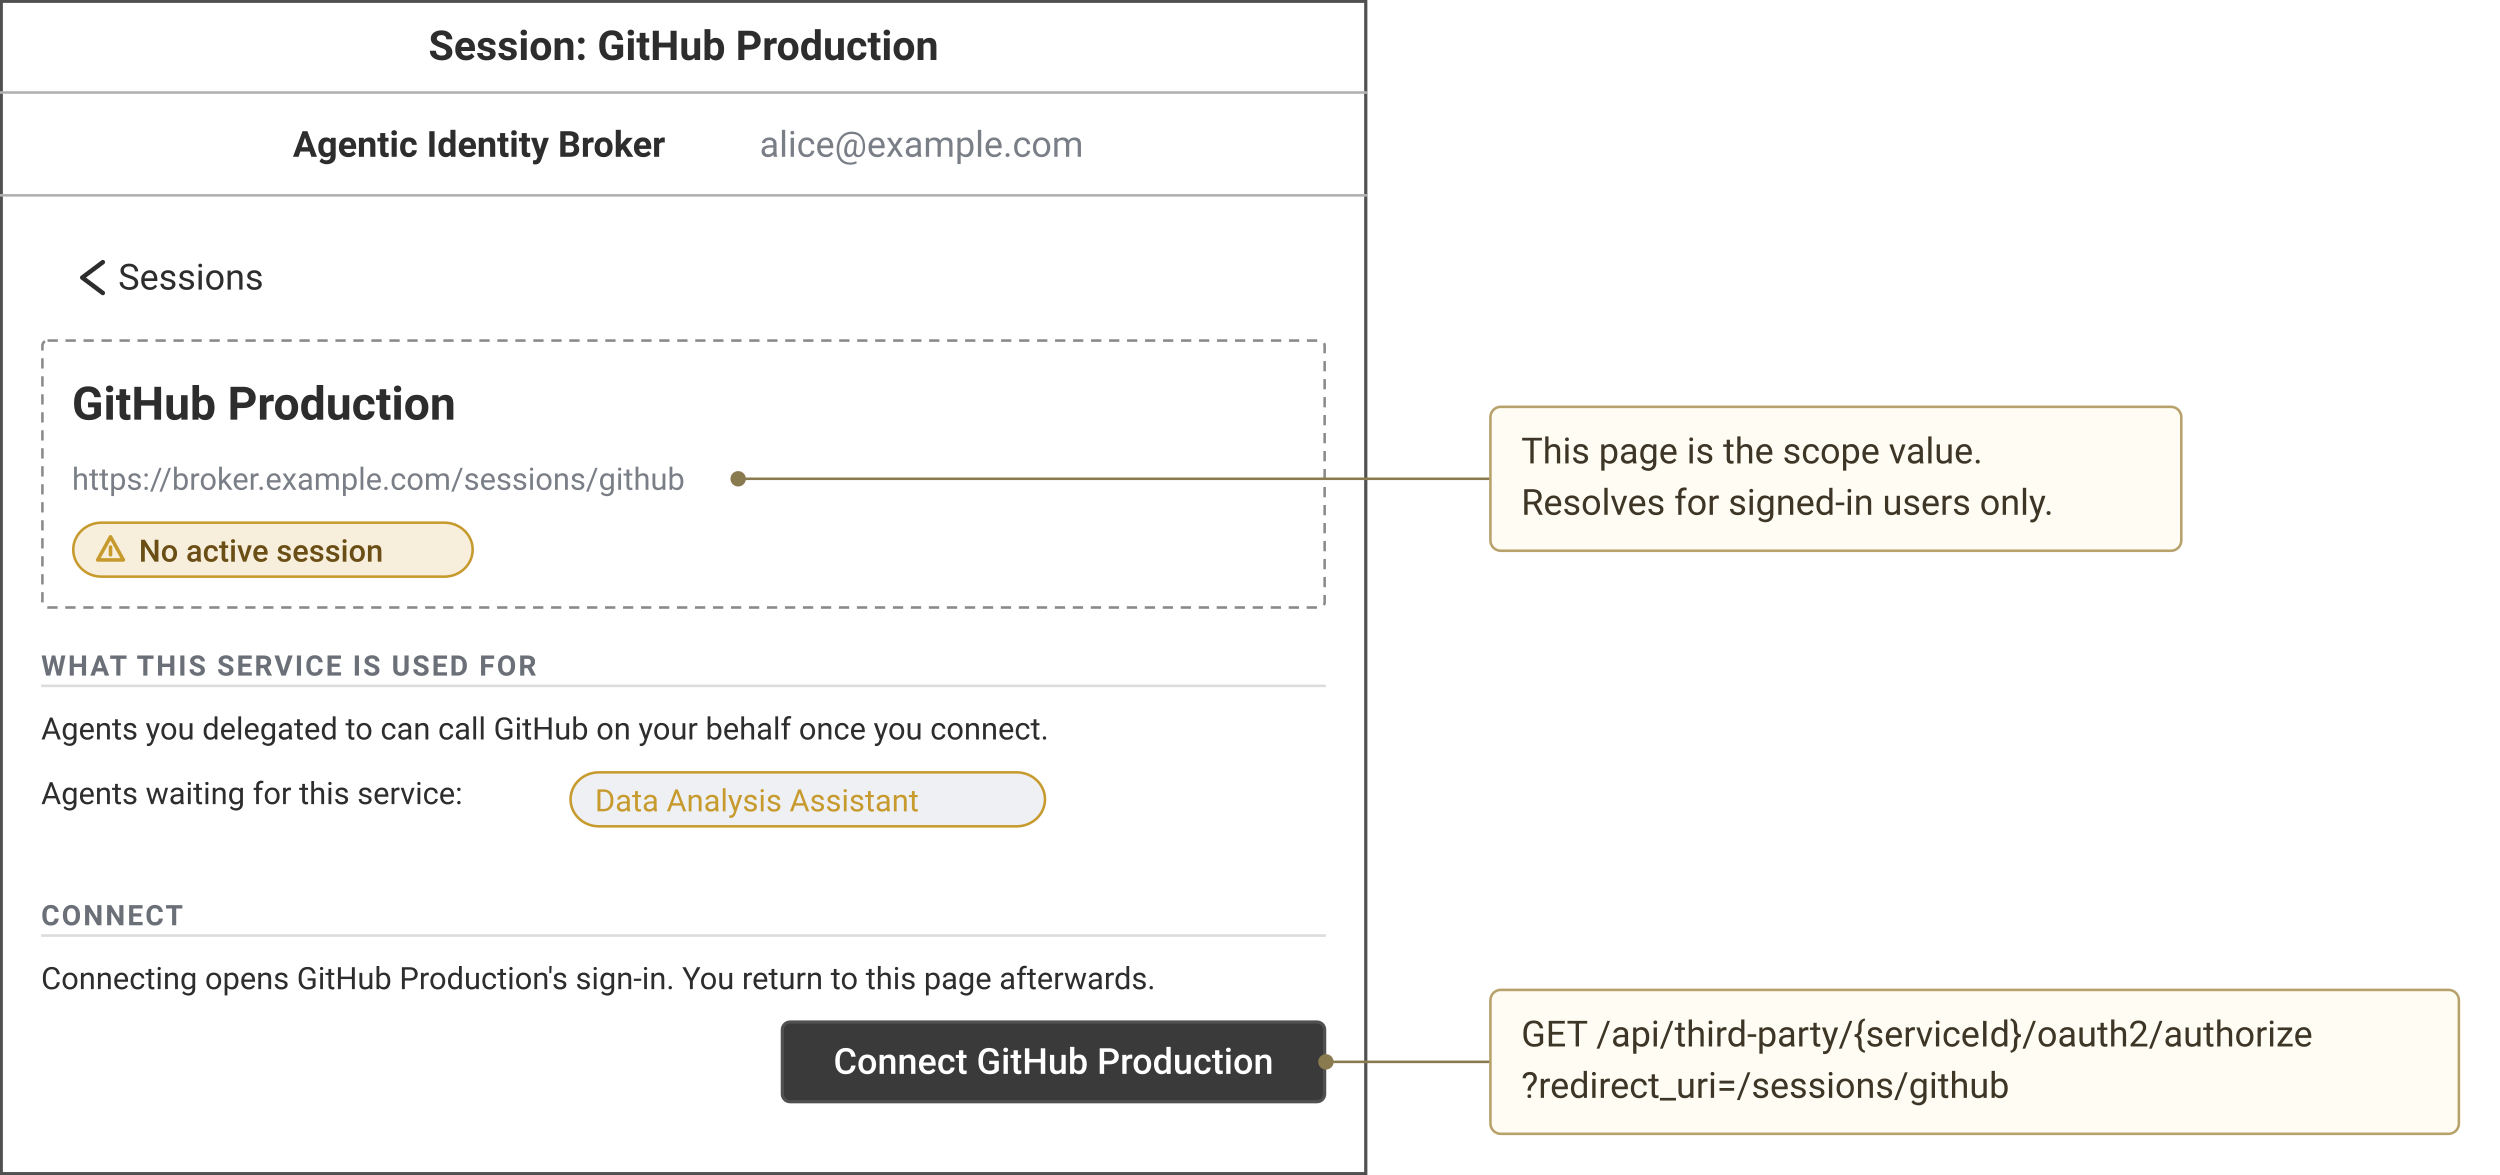
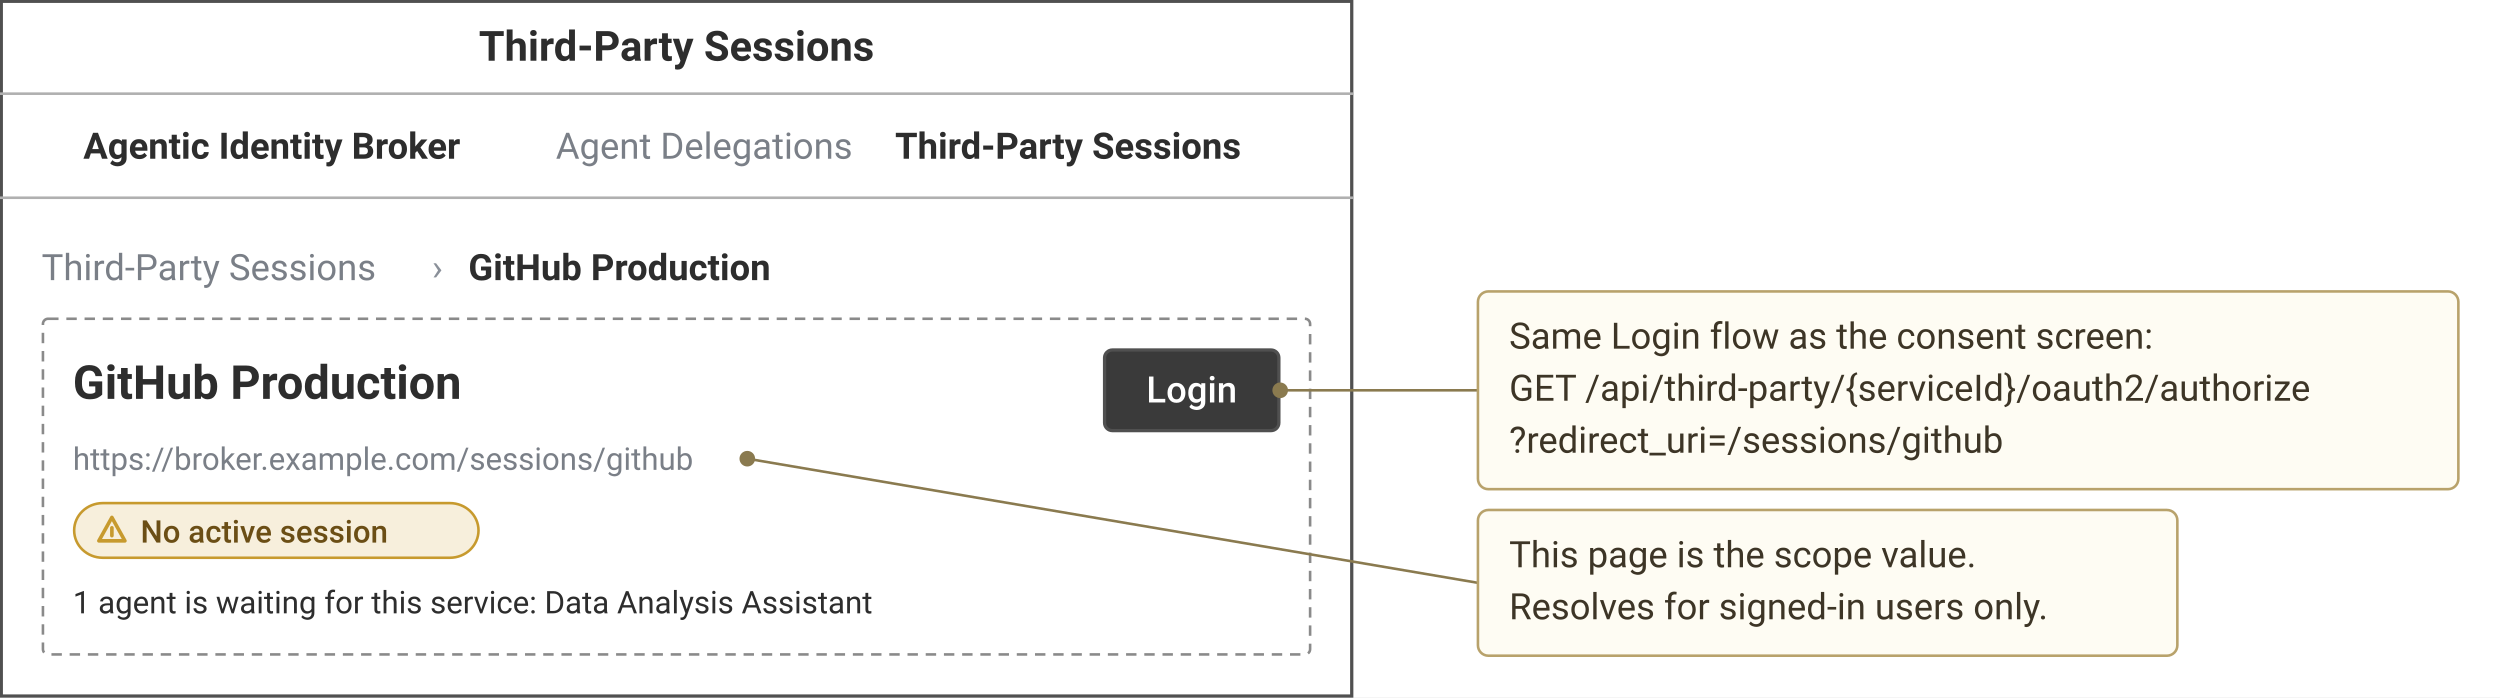
- <svg xmlns="http://www.w3.org/2000/svg" width="972.686" height="457.143" viewBox="0 0 972.686 457.143" font-family="system-ui, -apple-system, &quot;Segoe UI&quot;, Roboto, sans-serif" font-size="14" id="wireframes/journey-1-a-session-none.svg">
-   <rect x="0" y="0" width="972.686" height="457.143" fill="#ffffff" />
-   <rect x="0.5" y="0.5" width="530.886" height="456.143" fill="none" stroke="#505050" stroke-width="1.25" />
-   <line x1="0" y1="36" x2="531.886" y2="36" stroke="#b0b0b0" stroke-width="1" />
-   <text x="265.943" y="23.333" text-anchor="middle" font-size="16" font-weight="600" fill="#2d2d2d">Session: GitHub Production</text>
-   <line x1="0" y1="76" x2="531.886" y2="76" stroke="#b0b0b0" stroke-width="1" />
-   <text x="113.943" y="61" font-weight="700" fill="#2d2d2d">Agentic Identity Broker</text>
-   <text x="295.543" y="61" fill="#7a7f87">alice@example.com</text>
+ <svg xmlns="http://www.w3.org/2000/svg" width="960.8" height="268" viewBox="0 0 960.8 268" font-family="system-ui, -apple-system, &quot;Segoe UI&quot;, Roboto, sans-serif" font-size="14" id="wireframes/journey-1-a-session-none.svg">
+   <rect x="0" y="0" width="960.8" height="268" fill="#ffffff" />
+   <rect x="0.5" y="0.5" width="519" height="267" fill="none" stroke="#505050" stroke-width="1.25" />
+   <line x1="0" y1="36" x2="520" y2="36" stroke="#b0b0b0" stroke-width="1" />
+   <text x="260" y="23.333" text-anchor="middle" font-size="16" font-weight="600" fill="#2d2d2d">Third-Party Sessions</text>
+   <line x1="0" y1="76" x2="520" y2="76" stroke="#b0b0b0" stroke-width="1" />
+   <text x="32" y="61" font-weight="700" fill="#2d2d2d">Agentic Identity Broker</text>
+   <text x="213.6" y="61" fill="#7a7f87">Agent Delegations</text>
+   <text x="344" y="61" font-weight="700" fill="#2d2d2d">Third-Party Sessions</text>
+   <text x="16" y="107.667" font-weight="400" fill="#7a7f87">Third-Party Sessions</text>
+   <text x="166" y="107.667" fill="#8a9099">›</text>
+   <text x="180" y="107.667" font-weight="600" fill="#2d2d2d">GitHub Production</text>
+   <rect x="16.5" y="122.5" width="487" height="129" fill="none" stroke="#8a8a8a" stroke-width="1" stroke-dasharray="4 3" rx="2" />
+   <text x="28" y="153.286" font-weight="700" font-size="18" fill="#2d2d2d">GitHub Production</text>
+   <text x="28" y="180.571" font-size="12" fill="#7a7f87">https://broker.example.com/sessions/github</text>
+   <rect x="28.5" y="193.357" width="155.4" height="21" rx="11" fill="#f7efdc" stroke="#c79a2e" stroke-width="1" />
+   <path d="M 43 198.857 L 48 207.857 L 38 207.857 Z" fill="none" stroke="#c79a2e" stroke-width="1.4" stroke-linejoin="round" />
+   <line x1="43" y1="202.857" x2="43" y2="205.857" stroke="#c79a2e" stroke-width="1.4" stroke-linecap="round" />
+   <text x="54" y="208.524" font-size="12" font-weight="500" fill="#6b4e15">No active session</text>
+   <text x="28" y="235.714" font-size="12" fill="#2d2d2d">1 agent is waiting for this service: Data Analysis Assistant</text>
  <g opacity="1">
-     <path d="M 40 102 L 32 108 L 40 114" fill="none" stroke="#2d2d2d" stroke-width="1.75" stroke-linecap="round" stroke-linejoin="round" />
-     <text x="46" y="112.667" fill="#2d2d2d">Sessions</text>
+     <rect x="424.5" y="134.5" width="67" height="31" fill="#3a3a3a" stroke="#505050" stroke-width="1.25" rx="3" />
+     <text x="458" y="154.667" text-anchor="middle" font-weight="500" fill="#ffffff">Login</text>
  </g>
-   <rect x="16.5" y="132.5" width="498.886" height="103.857" fill="none" stroke="#8a8a8a" stroke-width="1" stroke-dasharray="4 3" rx="2" />
-   <text x="28" y="163.286" font-weight="700" font-size="18" fill="#2d2d2d">GitHub Production</text>
-   <text x="28" y="190.571" font-size="12" fill="#7a7f87">https://broker.example.com/sessions/github</text>
-   <rect x="28.5" y="203.357" width="155.4" height="21" rx="11" fill="#f7efdc" stroke="#c79a2e" stroke-width="1" />
-   <path d="M 43 208.857 L 48 217.857 L 38 217.857 Z" fill="none" stroke="#c79a2e" stroke-width="1.4" stroke-linejoin="round" />
-   <line x1="43" y1="212.857" x2="43" y2="215.857" stroke="#c79a2e" stroke-width="1.4" stroke-linecap="round" />
-   <text x="54" y="218.524" font-size="12" font-weight="500" fill="#6b4e15">No active session</text>
-   <text x="16" y="262.857" font-size="11" font-weight="700" letter-spacing="0.8" fill="#6b7078">WHAT THIS SERVICE IS USED FOR</text>
-   <line x1="16" y1="266.857" x2="515.886" y2="266.857" stroke="#c4c4c4" stroke-width="1" opacity="0.6" />
-   <text x="16" y="287.714" font-size="12" fill="#2d2d2d">Agents you delegated to can call GitHub on your behalf once you connect.</text>
-   <text x="16" y="312.857" font-size="12" fill="#2d2d2d">Agents waiting for this service:</text>
-   <rect x="221.986" y="300.5" width="184.6" height="21" rx="11" fill="#eef0f3" stroke="#c79a2e" stroke-width="1" />
-   <text x="231.486" y="315.667" font-size="12" fill="#c79a2e">Data Analysis Assistant</text>
-   <text x="16" y="360" font-size="11" font-weight="700" letter-spacing="0.8" fill="#6b7078">CONNECT</text>
-   <line x1="16" y1="364" x2="515.886" y2="364" stroke="#c4c4c4" stroke-width="1" opacity="0.6" />
-   <text x="16" y="384.857" font-size="12" fill="#2d2d2d">Connecting opens GitHub Production's sign-in. You return to this page afterwards.</text>
-   <g opacity="1">
-     <rect x="304.386" y="397.643" width="211" height="31" fill="#3a3a3a" stroke="#505050" stroke-width="1.25" rx="3" />
-     <text x="409.886" y="417.81" text-anchor="middle" font-weight="500" fill="#ffffff">Connect GitHub Production</text>
-   </g>
-   <line x1="287.2" y1="186.286" x2="579.886" y2="186.286" stroke="#8a7a4f" stroke-width="1" />
-   <circle cx="287.2" cy="186.286" r="3" fill="#8a7a4f" />
-   <rect x="579.886" y="158.286" width="268.8" height="56" rx="4" ry="4" fill="#fefcf3" stroke="#b8a26b" stroke-width="1" />
-   <text x="591.886" y="180.286" fill="#3d3526">This page is the scope value.</text>
-   <text x="591.886" y="200.286" fill="#3d3526">Resolves for signed-in users only.</text>
-   <line x1="515.886" y1="413.143" x2="579.886" y2="413.143" stroke="#8a7a4f" stroke-width="1" />
-   <circle cx="515.886" cy="413.143" r="3" fill="#8a7a4f" />
-   <rect x="579.886" y="385.143" width="376.8" height="56" rx="4" ry="4" fill="#fefcf3" stroke="#b8a26b" stroke-width="1" />
-   <text x="591.886" y="407.143" fill="#3d3526">GET /api/third-party/{serviceId}/oauth2/authorize</text>
-   <text x="591.886" y="427.143" fill="#3d3526">?redirect_uri=/sessions/github</text>
+   <line x1="492" y1="150" x2="568" y2="150" stroke="#8a7a4f" stroke-width="1" />
+   <circle cx="492" cy="150" r="3" fill="#8a7a4f" />
+   <rect x="568" y="112" width="376.8" height="76" rx="4" ry="4" fill="#fefcf3" stroke="#b8a26b" stroke-width="1" />
+   <text x="580" y="134" fill="#3d3526">Same Login flow as the consent screen:</text>
+   <text x="580" y="154" fill="#3d3526">GET /api/third-party/{serviceId}/oauth2/authorize</text>
+   <text x="580" y="174" fill="#3d3526">?redirect_uri=/sessions/github</text>
+   <line x1="287.2" y1="176.286" x2="568" y2="224" stroke="#8a7a4f" stroke-width="1" />
+   <circle cx="287.2" cy="176.286" r="3" fill="#8a7a4f" />
+   <rect x="568" y="196" width="268.8" height="56" rx="4" ry="4" fill="#fefcf3" stroke="#b8a26b" stroke-width="1" />
+   <text x="580" y="218" fill="#3d3526">This page is the scope value.</text>
+   <text x="580" y="238" fill="#3d3526">Resolves for signed-in users only.</text>
</svg>
